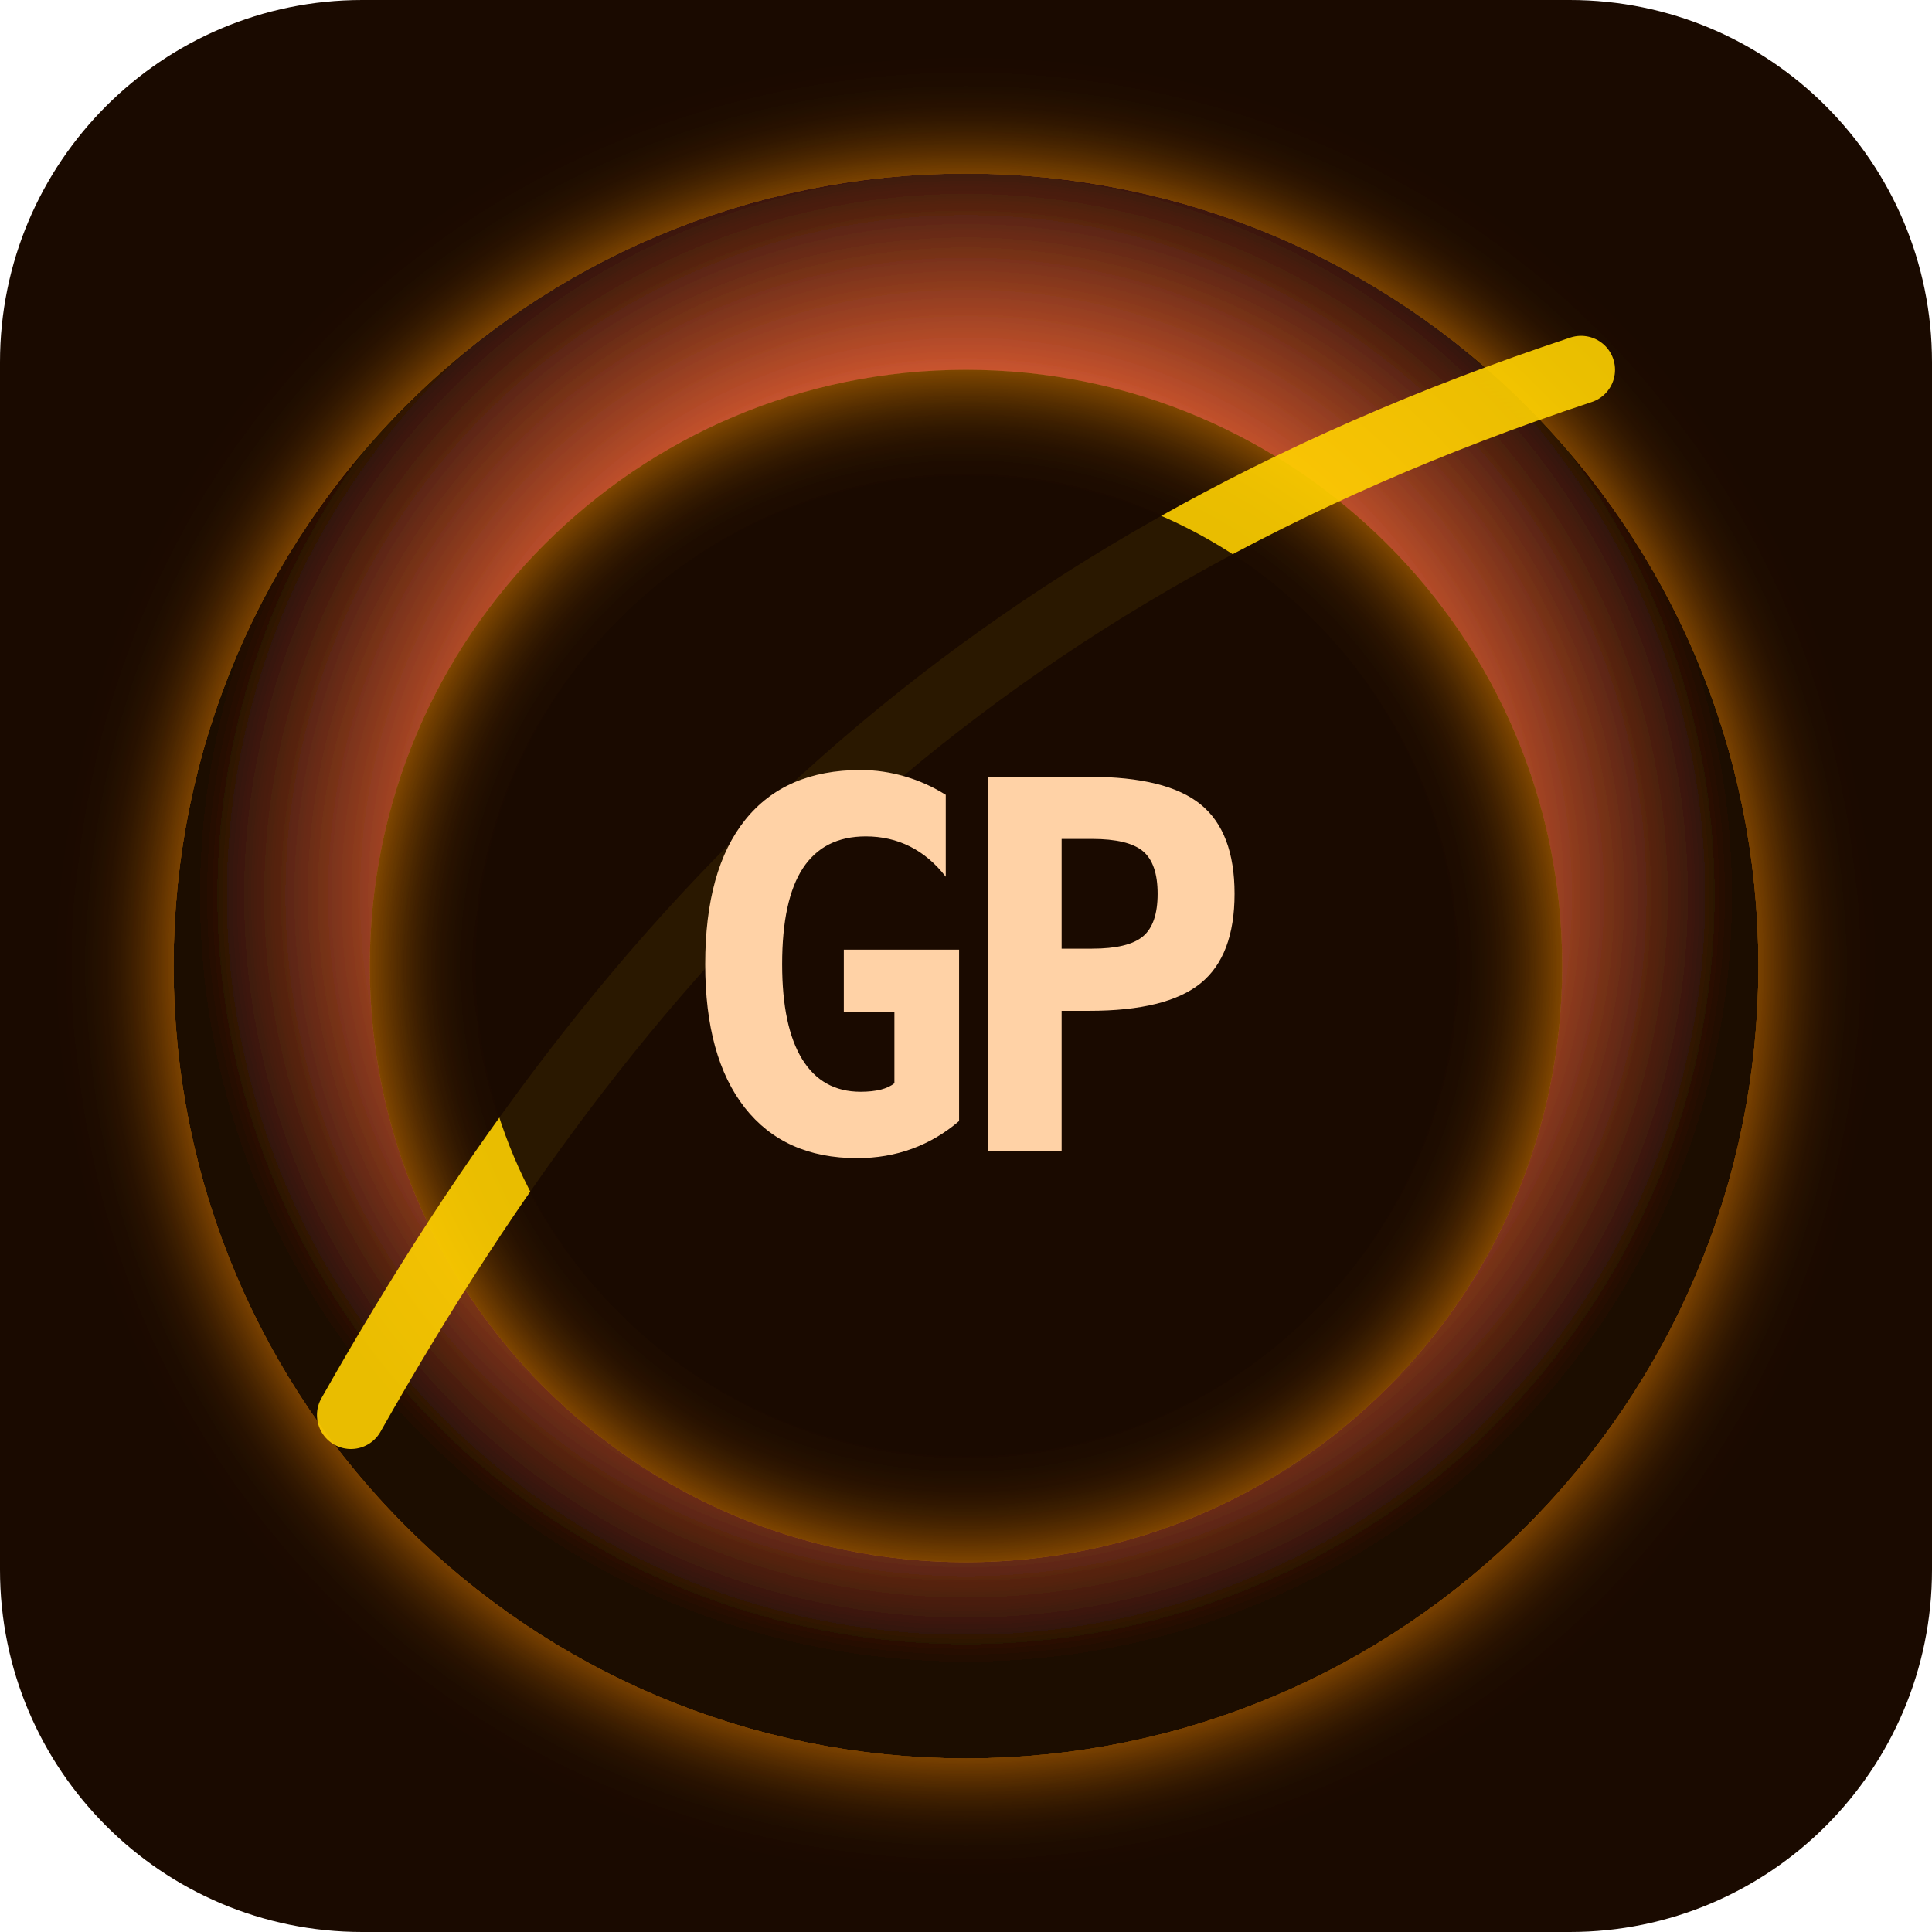
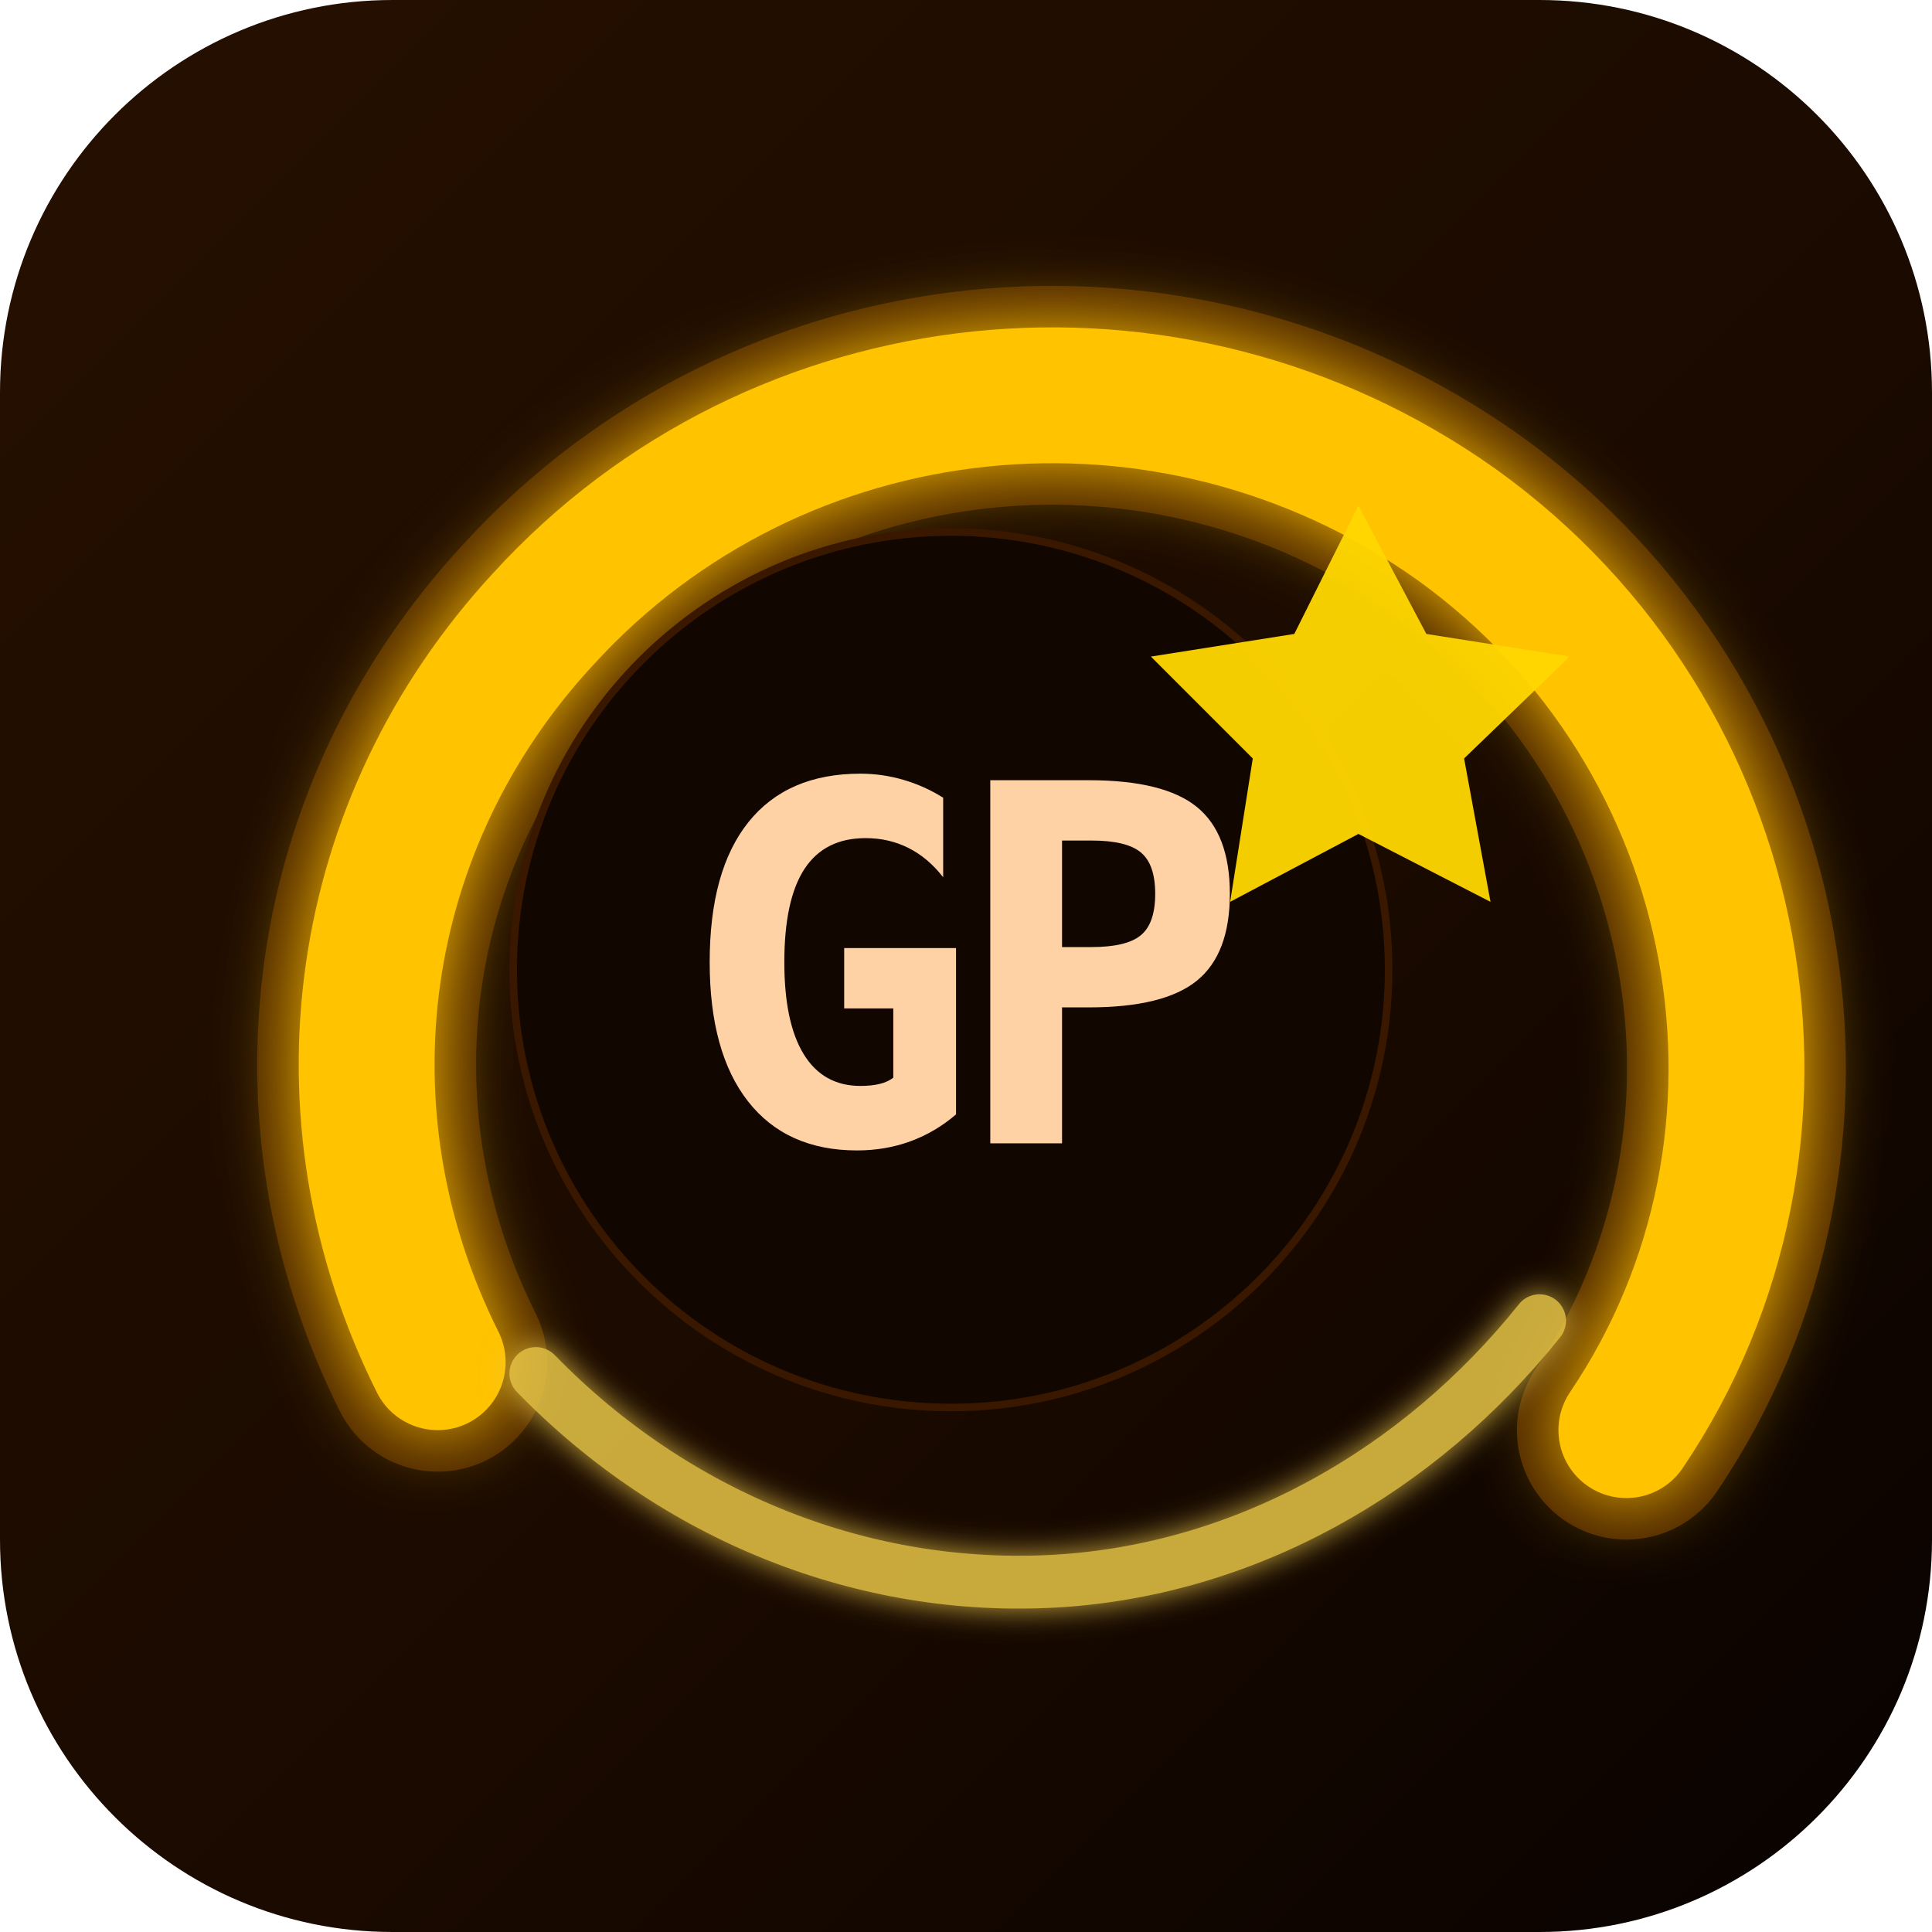
<svg xmlns="http://www.w3.org/2000/svg" width="512" height="512" viewBox="0 0 512 512" role="img" aria-labelledby="title desc">
  <defs>
-     <radialGradient id="core" cx="50%" cy="45%" r="55%">
-       <stop offset="0" stop-color="#FFF0DB" />
-       <stop offset="0.28" stop-color="#FFD700" />
-       <stop offset="0.58" stop-color="#FF6B3D" />
-       <stop offset="1" stop-color="#1A0A00" />
-     </radialGradient>
-     <linearGradient id="flare" x1="70" y1="430" x2="440" y2="90">
+     <linearGradient id="panel" x1="0" y1="0" x2="1" y2="1">
+       <stop offset="0" stop-color="#261000" />
+       <stop offset=".58" stop-color="#1A0A00" />
+       <stop offset="1" stop-color="#080200" />
+     </linearGradient>
+     <linearGradient id="ring" x1="76" y1="404" x2="434" y2="96">
      <stop offset="0" stop-color="#FF4500" />
-       <stop offset="0.5" stop-color="#FFD700" />
-       <stop offset="1" stop-color="#FF9B7A" />
+       <stop offset=".34" stop-color="#FFD700" />
+       <stop offset=".7" stop-color="#FF8C00" />
+       <stop offset="1" stop-color="#FF6B6B" />
    </linearGradient>
    <filter id="glow" x="-40%" y="-40%" width="180%" height="180%">
-       <feGaussianBlur stdDeviation="13" result="blur" />
-       <feColorMatrix in="blur" type="matrix" values="1 0 0 0 1 0 .45 0 0 .27 0 0 .1 0 0 0 0 0 .85 0" />
+       <feGaussianBlur stdDeviation="10" result="blur" />
      <feMerge>
-         <feMergeNode />
+         <feMergeNode in="blur" />
+         <feMergeNode in="SourceGraphic" />
+       </feMerge>
+     </filter>
+     <filter id="smallGlow" x="-30%" y="-30%" width="160%" height="160%">
+       <feGaussianBlur stdDeviation="4" result="blur" />
+       <feMerge>
+         <feMergeNode in="blur" />
        <feMergeNode in="SourceGraphic" />
      </feMerge>
    </filter>
  </defs>
-   <rect width="512" height="512" rx="96" fill="#1A0A00" />
-   <circle cx="256" cy="256" r="184" fill="none" stroke="url(#core)" stroke-width="52" filter="url(#glow)" />
-   <path d="M93 375C167 244 259 151 419 98" fill="none" stroke="url(#flare)" stroke-width="18" stroke-linecap="round" opacity=".9" />
-   <circle cx="256" cy="256" r="130" fill="#1A0A00" opacity=".92" />
-   <text x="256" y="305" text-anchor="middle" font-family="SF Mono, Menlo, Consolas, monospace" font-size="136" font-weight="800" letter-spacing="-10" fill="#FFD2A6">GP</text>
+   <rect width="512" height="512" rx="104" fill="url(#panel)" />
+   <path d="M116 361C83 295 94 218 144 164c62-68 166-79 242-25 78 56 97 163 45 240" fill="none" stroke="#4D2600" stroke-width="58" stroke-linecap="round" />
+   <path d="M116 361C83 295 94 218 144 164c62-68 166-79 242-25 78 56 97 163 45 240" fill="none" stroke="url(#ring)" stroke-width="36" stroke-linecap="round" filter="url(#glow)" />
+   <path d="M142 364c37 38 87 58 138 55 50-3 96-29 128-69" fill="none" stroke="#E8C547" stroke-width="14" stroke-linecap="round" opacity=".85" filter="url(#smallGlow)" />
+   <circle cx="252" cy="257" r="116" fill="#120600" stroke="#3A1800" stroke-width="2" />
+   <text x="256" y="303" text-anchor="middle" font-family="SF Mono, Menlo, Consolas, monospace" font-size="132" font-weight="900" letter-spacing="-8" fill="#FFD2A6">GP</text>
+   <path d="M360 134l18 34 38 6-28 27 7 38-35-18-34 18 6-38-27-27 38-6z" fill="#FFD700" opacity=".95" />
</svg>
